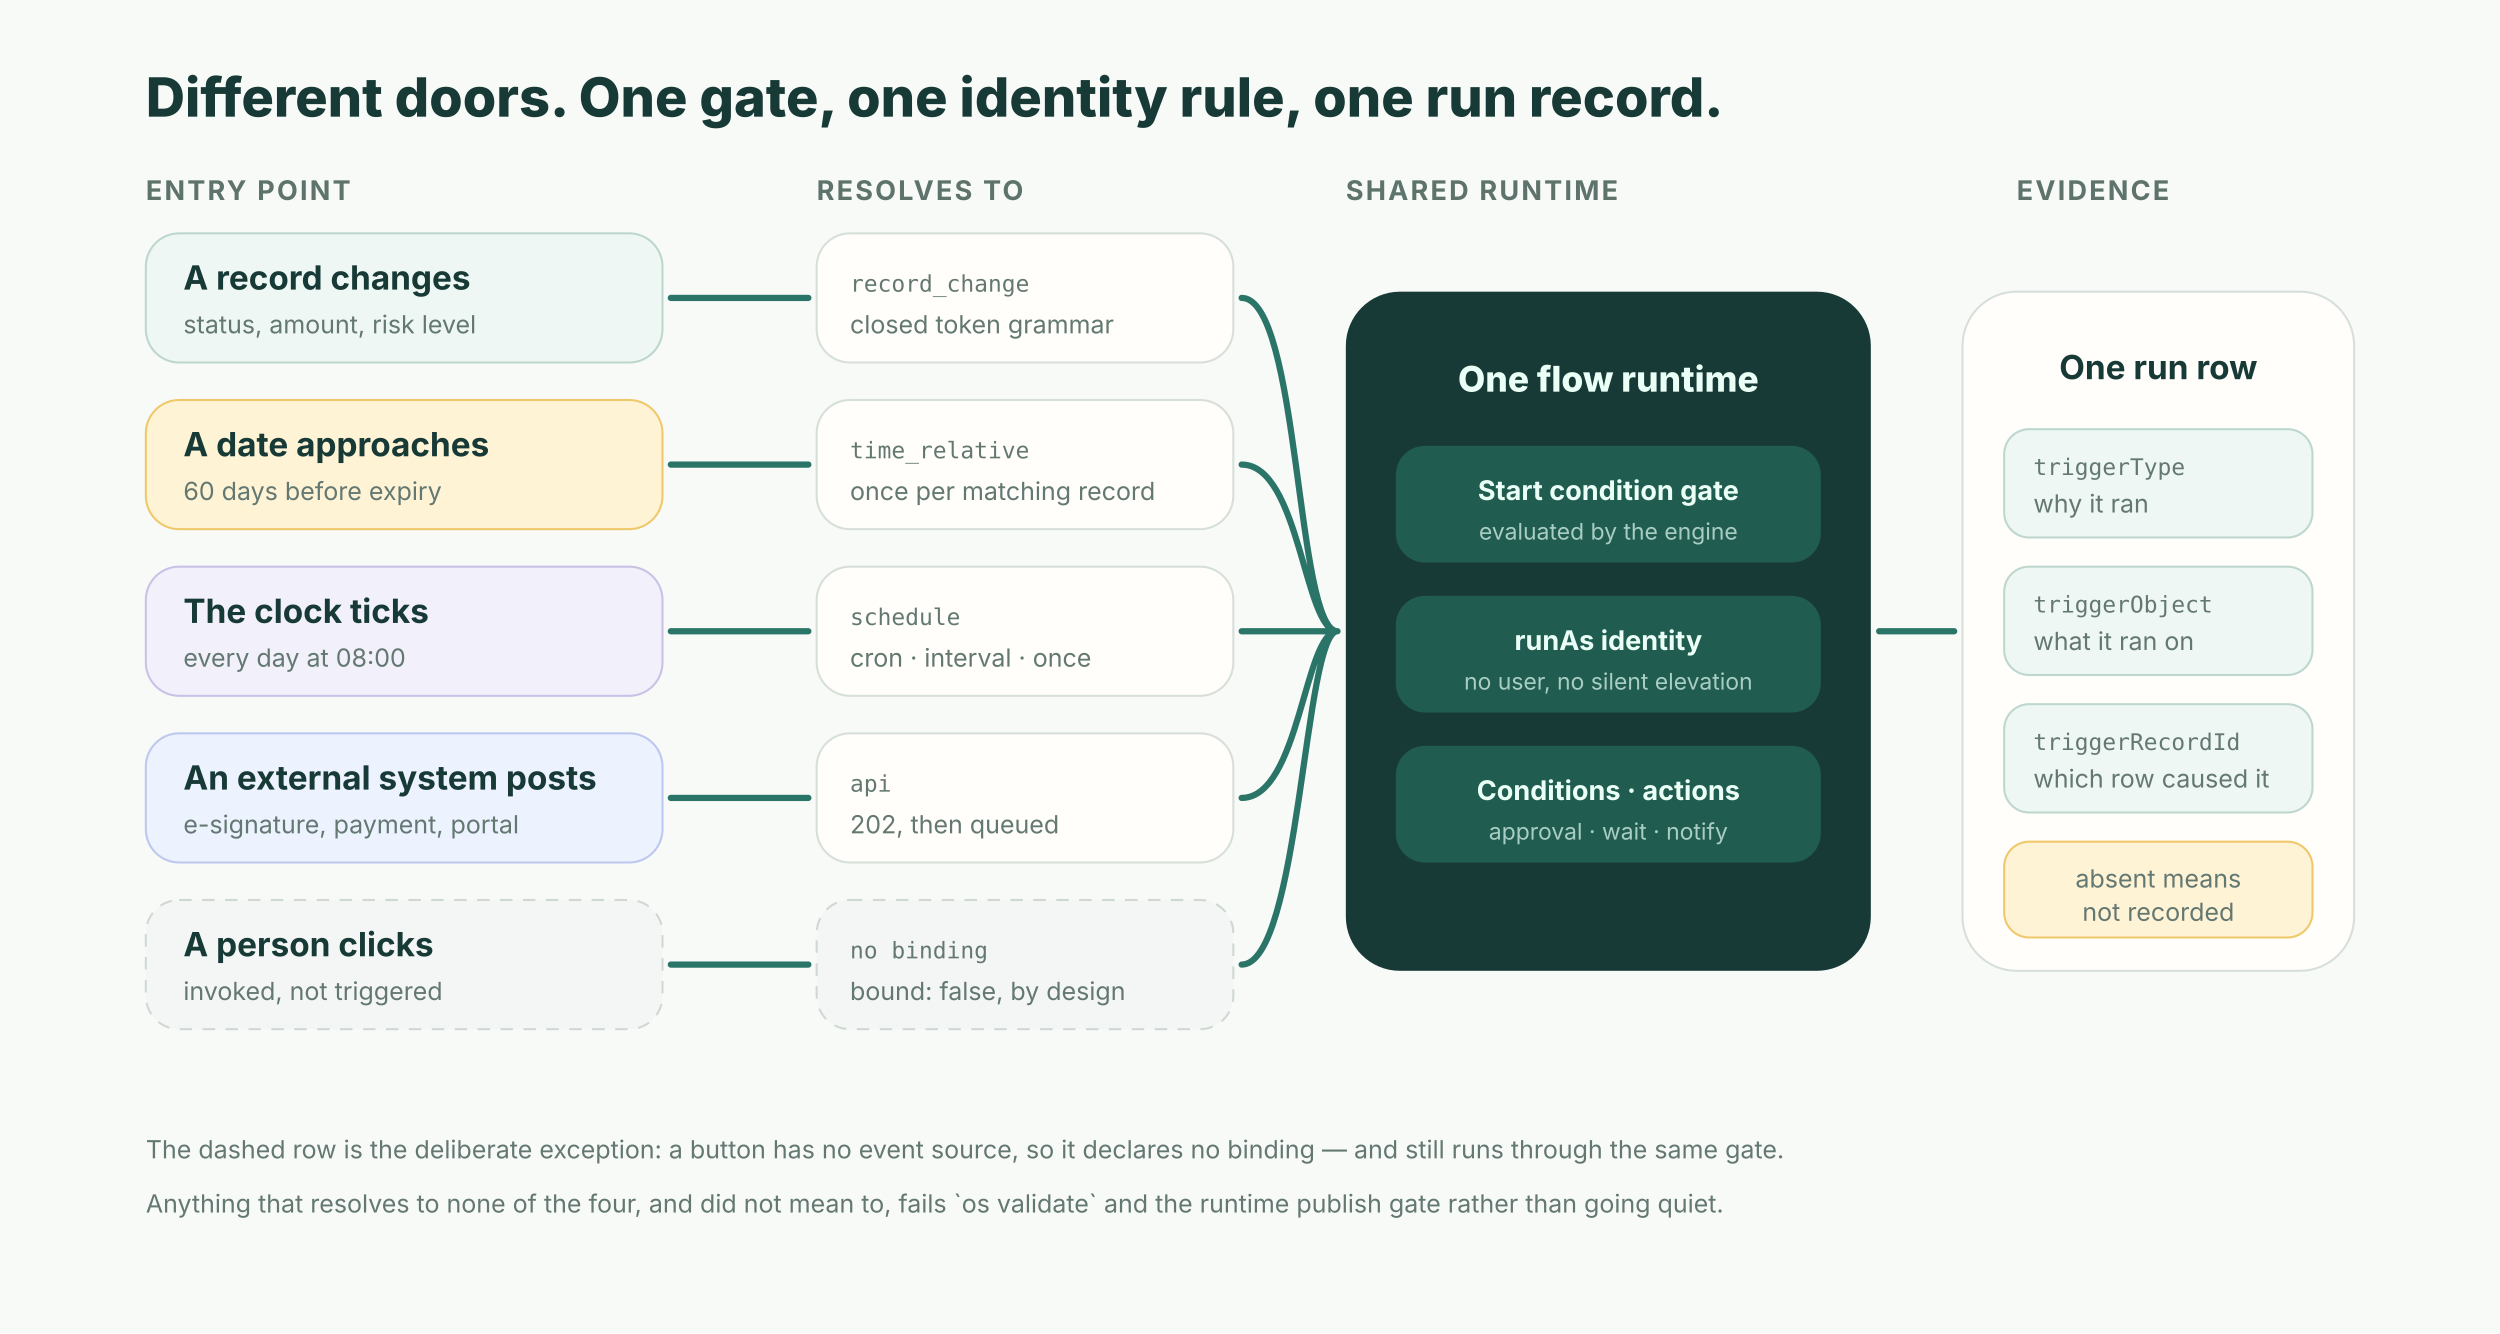
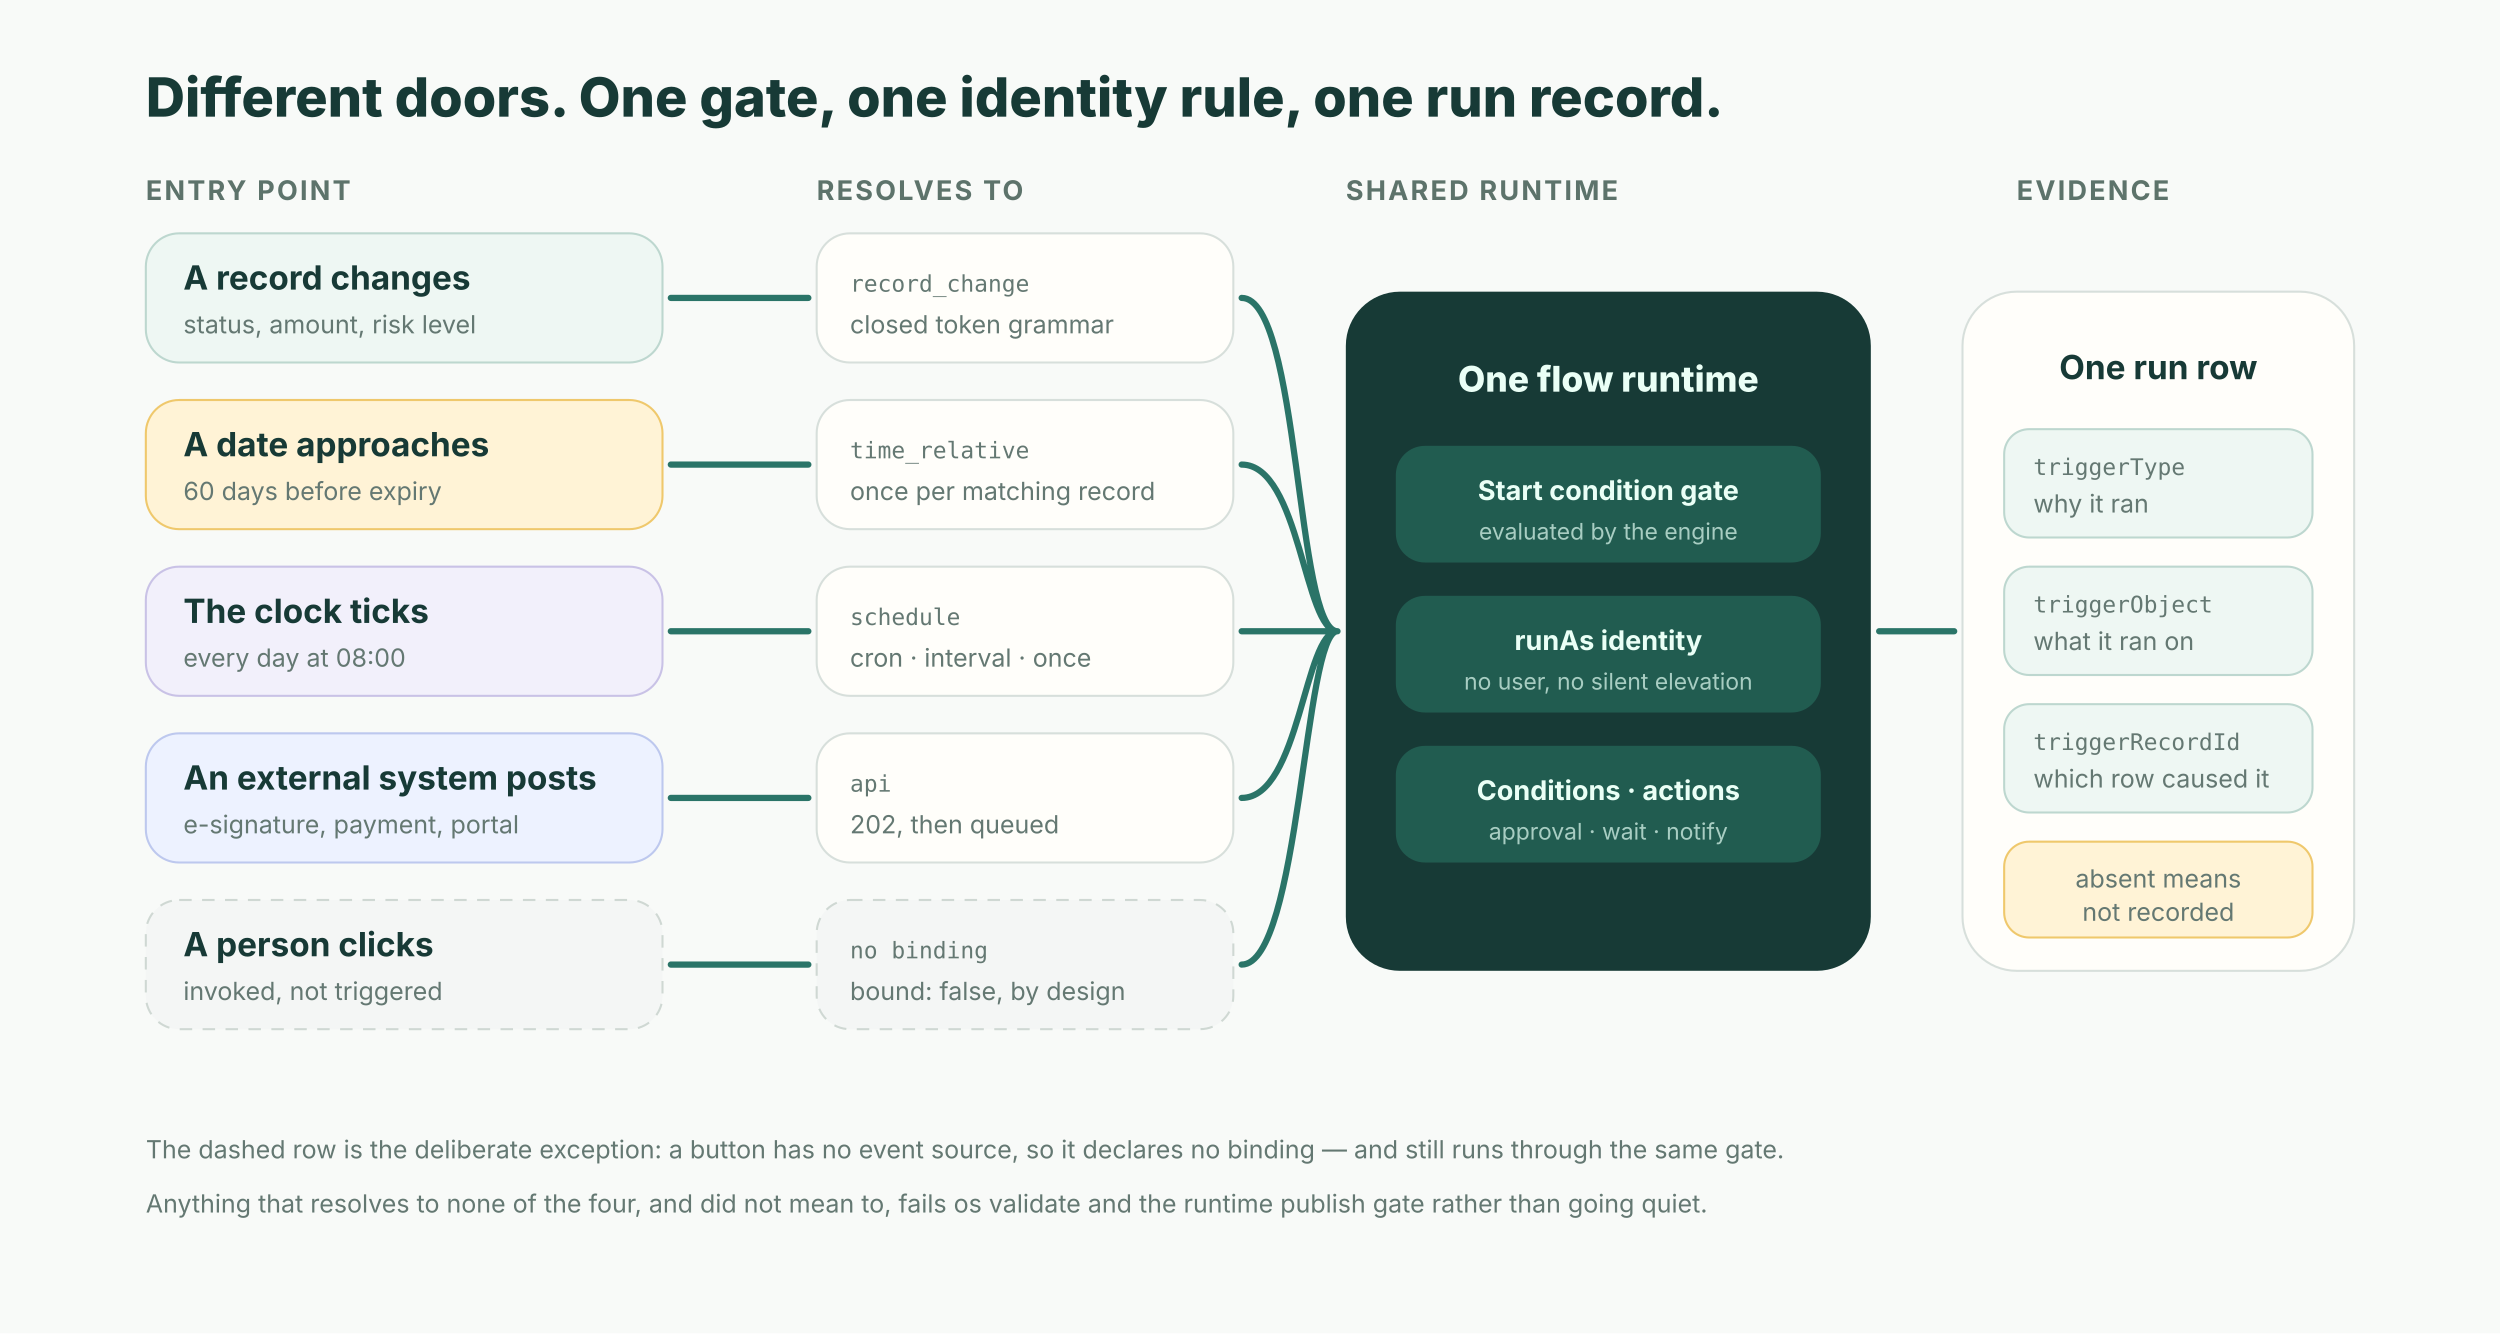
<svg xmlns="http://www.w3.org/2000/svg" viewBox="0 0 1200 640" role="img" aria-label="Five entry points resolve to four trigger types, pass one shared start condition gate, and produce one run record stamped with its trigger">
  <defs>
    <style>
      text{font-family:-apple-system,BlinkMacSystemFont,"Segoe UI",sans-serif;fill:#173a36}
      .h{font-size:26px;font-weight:780}.t{font-size:16px;font-weight:730}
      .s{font-size:12px;fill:#647872}.mono{font-family:ui-monospace,Menlo,monospace;font-size:11px;fill:#647872}
      .col{font-size:13px;font-weight:700;fill:#5d736b;letter-spacing:.08em}
      .box{fill:#fffefa;stroke:#d7dfdb}.dark{fill:#173a36}.white{fill:#eafff6}.soft{fill:#a8cdc2}
    </style>
  </defs>
  <rect width="1200" height="640" fill="#f8faf8" />
  <text x="70" y="56" class="h">Different doors. One gate, one identity rule, one run record.</text>
  <text x="70" y="96" class="col">ENTRY POINT</text>
  <text x="392" y="96" class="col">RESOLVES TO</text>
  <text x="646" y="96" class="col">SHARED RUNTIME</text>
  <text x="968" y="96" class="col">EVIDENCE</text>
  <g transform="translate(70 112)">
    <rect width="248" height="62" rx="16" fill="#eef7f3" stroke="#bdd7cf" />
    <text x="18" y="27" class="t">A record changes</text>
    <text x="18" y="48" class="s">status, amount, risk level</text>
    <rect y="80" width="248" height="62" rx="16" fill="#fff3d6" stroke="#efc86c" />
    <text x="18" y="107" class="t">A date approaches</text>
    <text x="18" y="128" class="s">60 days before expiry</text>
    <rect y="160" width="248" height="62" rx="16" fill="#f2f0fb" stroke="#c9c2e6" />
    <text x="18" y="187" class="t">The clock ticks</text>
    <text x="18" y="208" class="s">every day at 08:00</text>
    <rect y="240" width="248" height="62" rx="16" fill="#edf2ff" stroke="#bdc8ee" />
    <text x="18" y="267" class="t">An external system posts</text>
    <text x="18" y="288" class="s">e-signature, payment, portal</text>
    <rect y="320" width="248" height="62" rx="16" fill="#f4f6f5" stroke="#cfd8d3" stroke-dasharray="6 5" />
    <text x="18" y="347" class="t">A person clicks</text>
    <text x="18" y="368" class="s">invoked, not triggered</text>
  </g>
  <g transform="translate(392 112)">
    <rect width="200" height="62" rx="16" class="box" />
    <text x="16" y="28" class="mono" font-size="13" fill="#173a36">record_change</text>
    <text x="16" y="48" class="s">closed token grammar</text>
    <rect y="80" width="200" height="62" rx="16" class="box" />
    <text x="16" y="108" class="mono" font-size="13" fill="#173a36">time_relative</text>
    <text x="16" y="128" class="s">once per matching record</text>
    <rect y="160" width="200" height="62" rx="16" class="box" />
    <text x="16" y="188" class="mono" font-size="13" fill="#173a36">schedule</text>
    <text x="16" y="208" class="s">cron · interval · once</text>
    <rect y="240" width="200" height="62" rx="16" class="box" />
    <text x="16" y="268" class="mono" font-size="13" fill="#173a36">api</text>
    <text x="16" y="288" class="s">202, then queued</text>
    <rect y="320" width="200" height="62" rx="16" fill="#f4f6f5" stroke="#cfd8d3" stroke-dasharray="6 5" />
    <text x="16" y="348" class="mono" font-size="13" fill="#647872">no binding</text>
    <text x="16" y="368" class="s">bound: false, by design</text>
  </g>
  <g transform="translate(646 140)">
    <rect width="252" height="326" rx="26" class="dark" />
    <text x="126" y="48" text-anchor="middle" class="white" font-size="17" font-weight="770">One flow runtime</text>
    <g transform="translate(24 74)">
      <rect width="204" height="56" rx="14" fill="#215c50" />
      <text x="102" y="26" text-anchor="middle" class="white" font-size="13" font-weight="700">Start condition gate</text>
      <text x="102" y="45" text-anchor="middle" class="soft" font-size="11">evaluated by the engine</text>
      <rect y="72" width="204" height="56" rx="14" fill="#215c50" />
      <text x="102" y="98" text-anchor="middle" class="white" font-size="13" font-weight="700">runAs identity</text>
      <text x="102" y="117" text-anchor="middle" class="soft" font-size="11">no user, no silent elevation</text>
      <rect y="144" width="204" height="56" rx="14" fill="#215c50" />
      <text x="102" y="170" text-anchor="middle" class="white" font-size="13" font-weight="700">Conditions · actions</text>
      <text x="102" y="189" text-anchor="middle" class="soft" font-size="11">approval · wait · notify</text>
    </g>
  </g>
  <g transform="translate(942 140)">
    <rect width="188" height="326" rx="26" class="box" />
    <text x="94" y="42" text-anchor="middle" class="t">One run row</text>
    <g transform="translate(20 66)">
      <rect width="148" height="52" rx="12" fill="#eef7f3" stroke="#bdd7cf" />
      <text x="14" y="22" class="mono">triggerType</text>
      <text x="14" y="40" class="s">why it ran</text>
      <rect y="66" width="148" height="52" rx="12" fill="#eef7f3" stroke="#bdd7cf" />
      <text x="14" y="88" class="mono">triggerObject</text>
      <text x="14" y="106" class="s">what it ran on</text>
      <rect y="132" width="148" height="52" rx="12" fill="#eef7f3" stroke="#bdd7cf" />
      <text x="14" y="154" class="mono">triggerRecordId</text>
      <text x="14" y="172" class="s">which row caused it</text>
      <rect y="198" width="148" height="46" rx="12" fill="#fff3d6" stroke="#efc86c" />
      <text x="74" y="220" text-anchor="middle" class="s" font-size="11">absent means</text>
      <text x="74" y="236" text-anchor="middle" class="s" font-size="11">not recorded</text>
    </g>
  </g>
  <path d="M322 143 H388 M322 223 H388 M322 303 H388 M322 383 H388 M322 463 H388" stroke="#2a7468" stroke-width="3" stroke-linecap="round" fill="none" />
  <path d="M596 143 C624 143 622 303 642 303 M596 223 C624 223 626 303 642 303 M596 303 H642 M596 383 C624 383 626 303 642 303 M596 463 C624 463 626 303 642 303" stroke="#2a7468" stroke-width="3" stroke-linecap="round" fill="none" />
  <path d="M902 303 H938" stroke="#2a7468" stroke-width="3" stroke-linecap="round" fill="none" />
  <text x="70" y="556" class="s">The dashed row is the deliberate exception: a button has no event source, so it declares no binding — and still runs through the same gate.</text>
-   <text x="70" y="582" class="s">Anything that resolves to none of the four, and did not mean to, fails `os validate` and the runtime publish gate rather than going quiet.</text>
+   <text x="70" y="582" class="s">Anything that resolves to none of the four, and did not mean to, fails os validate and the runtime publish gate rather than going quiet.</text>
</svg>
